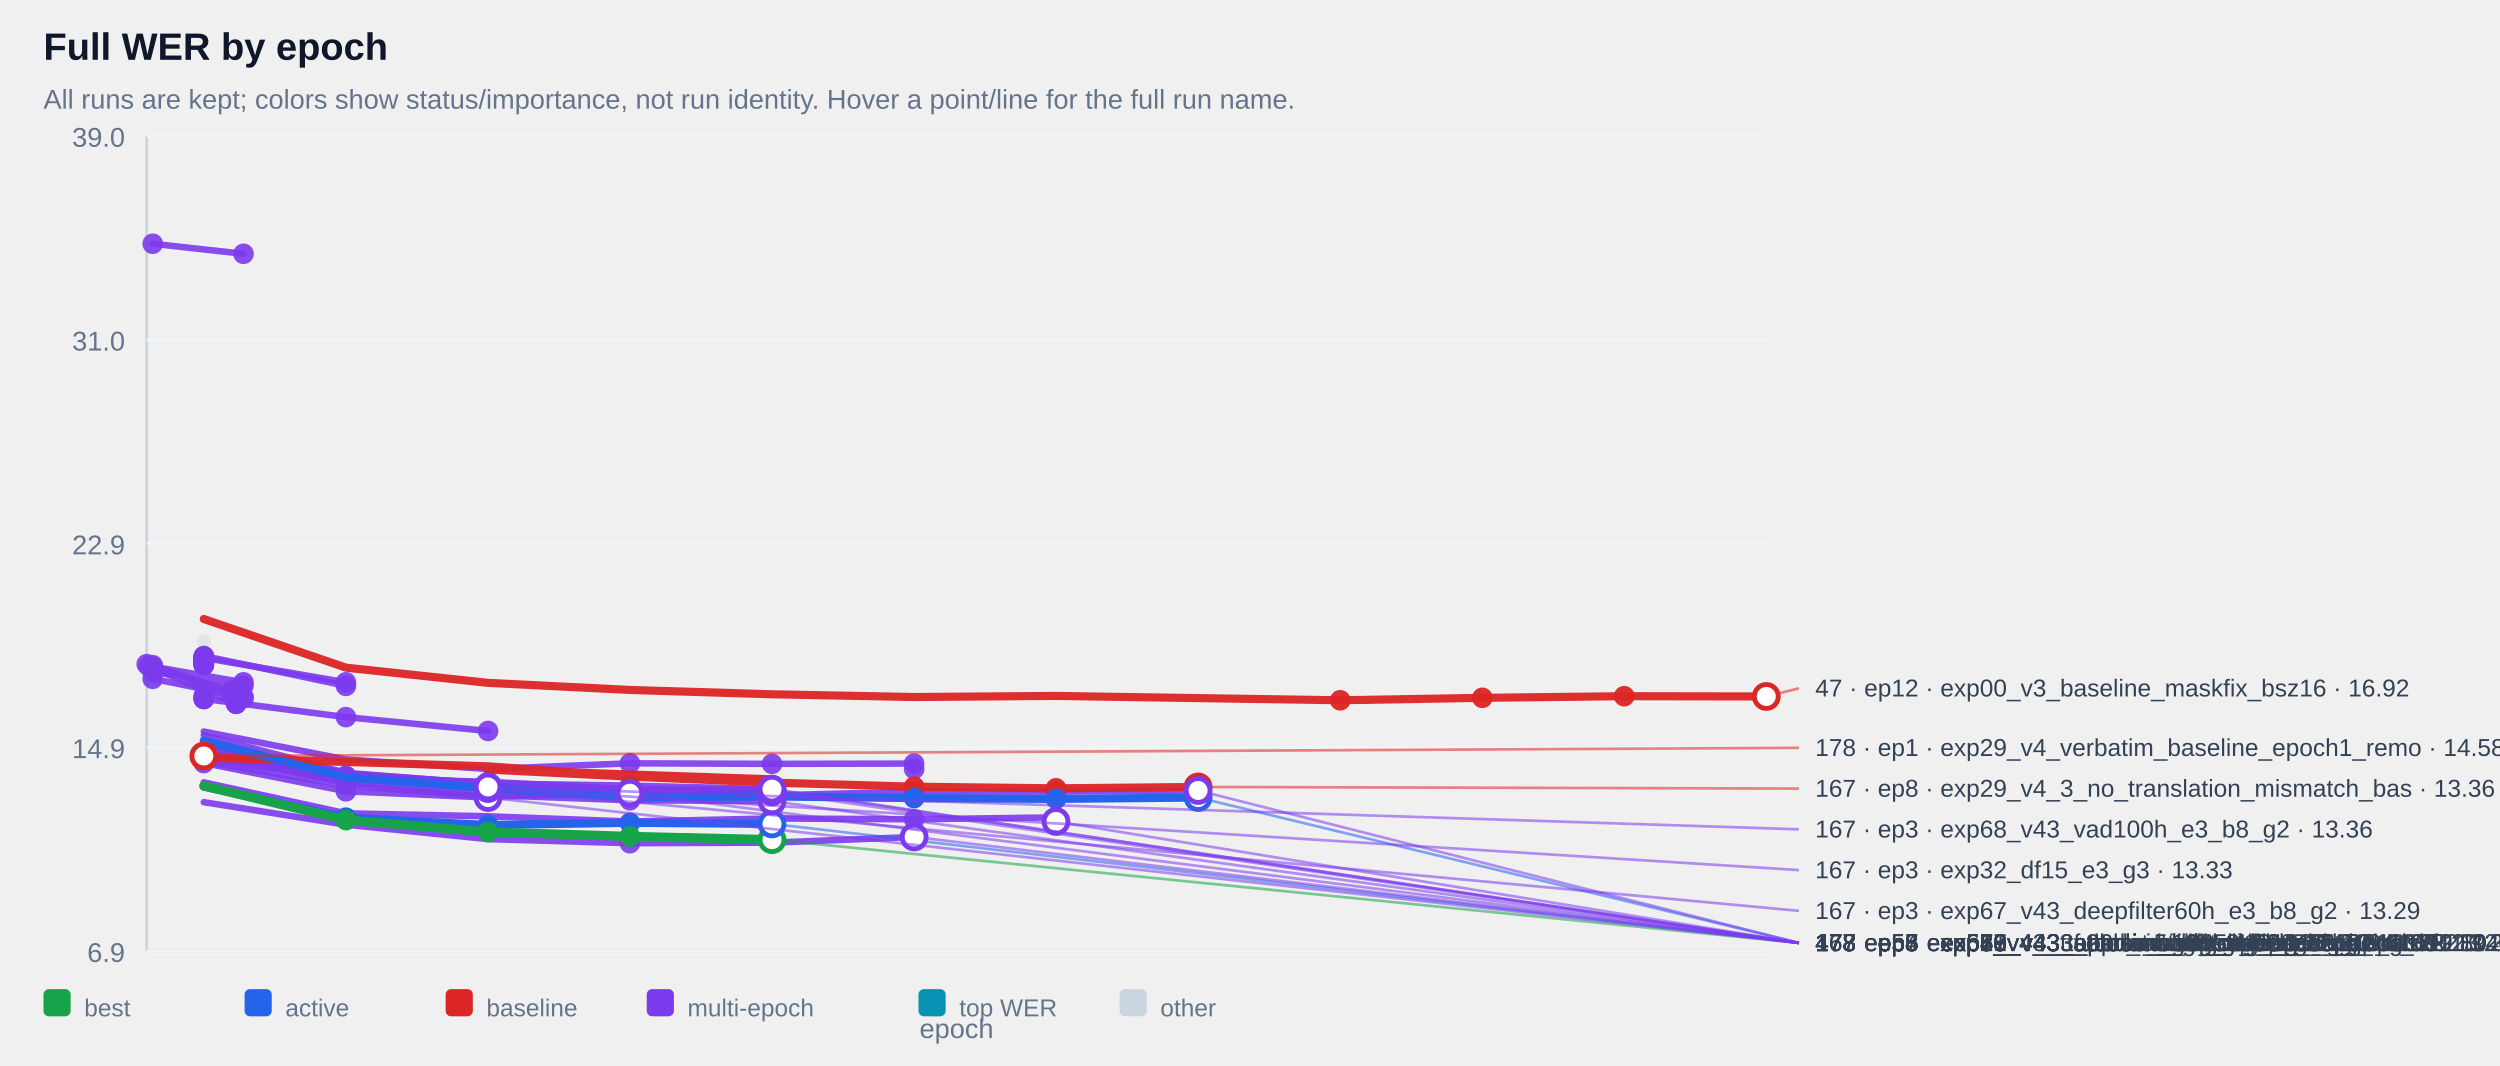
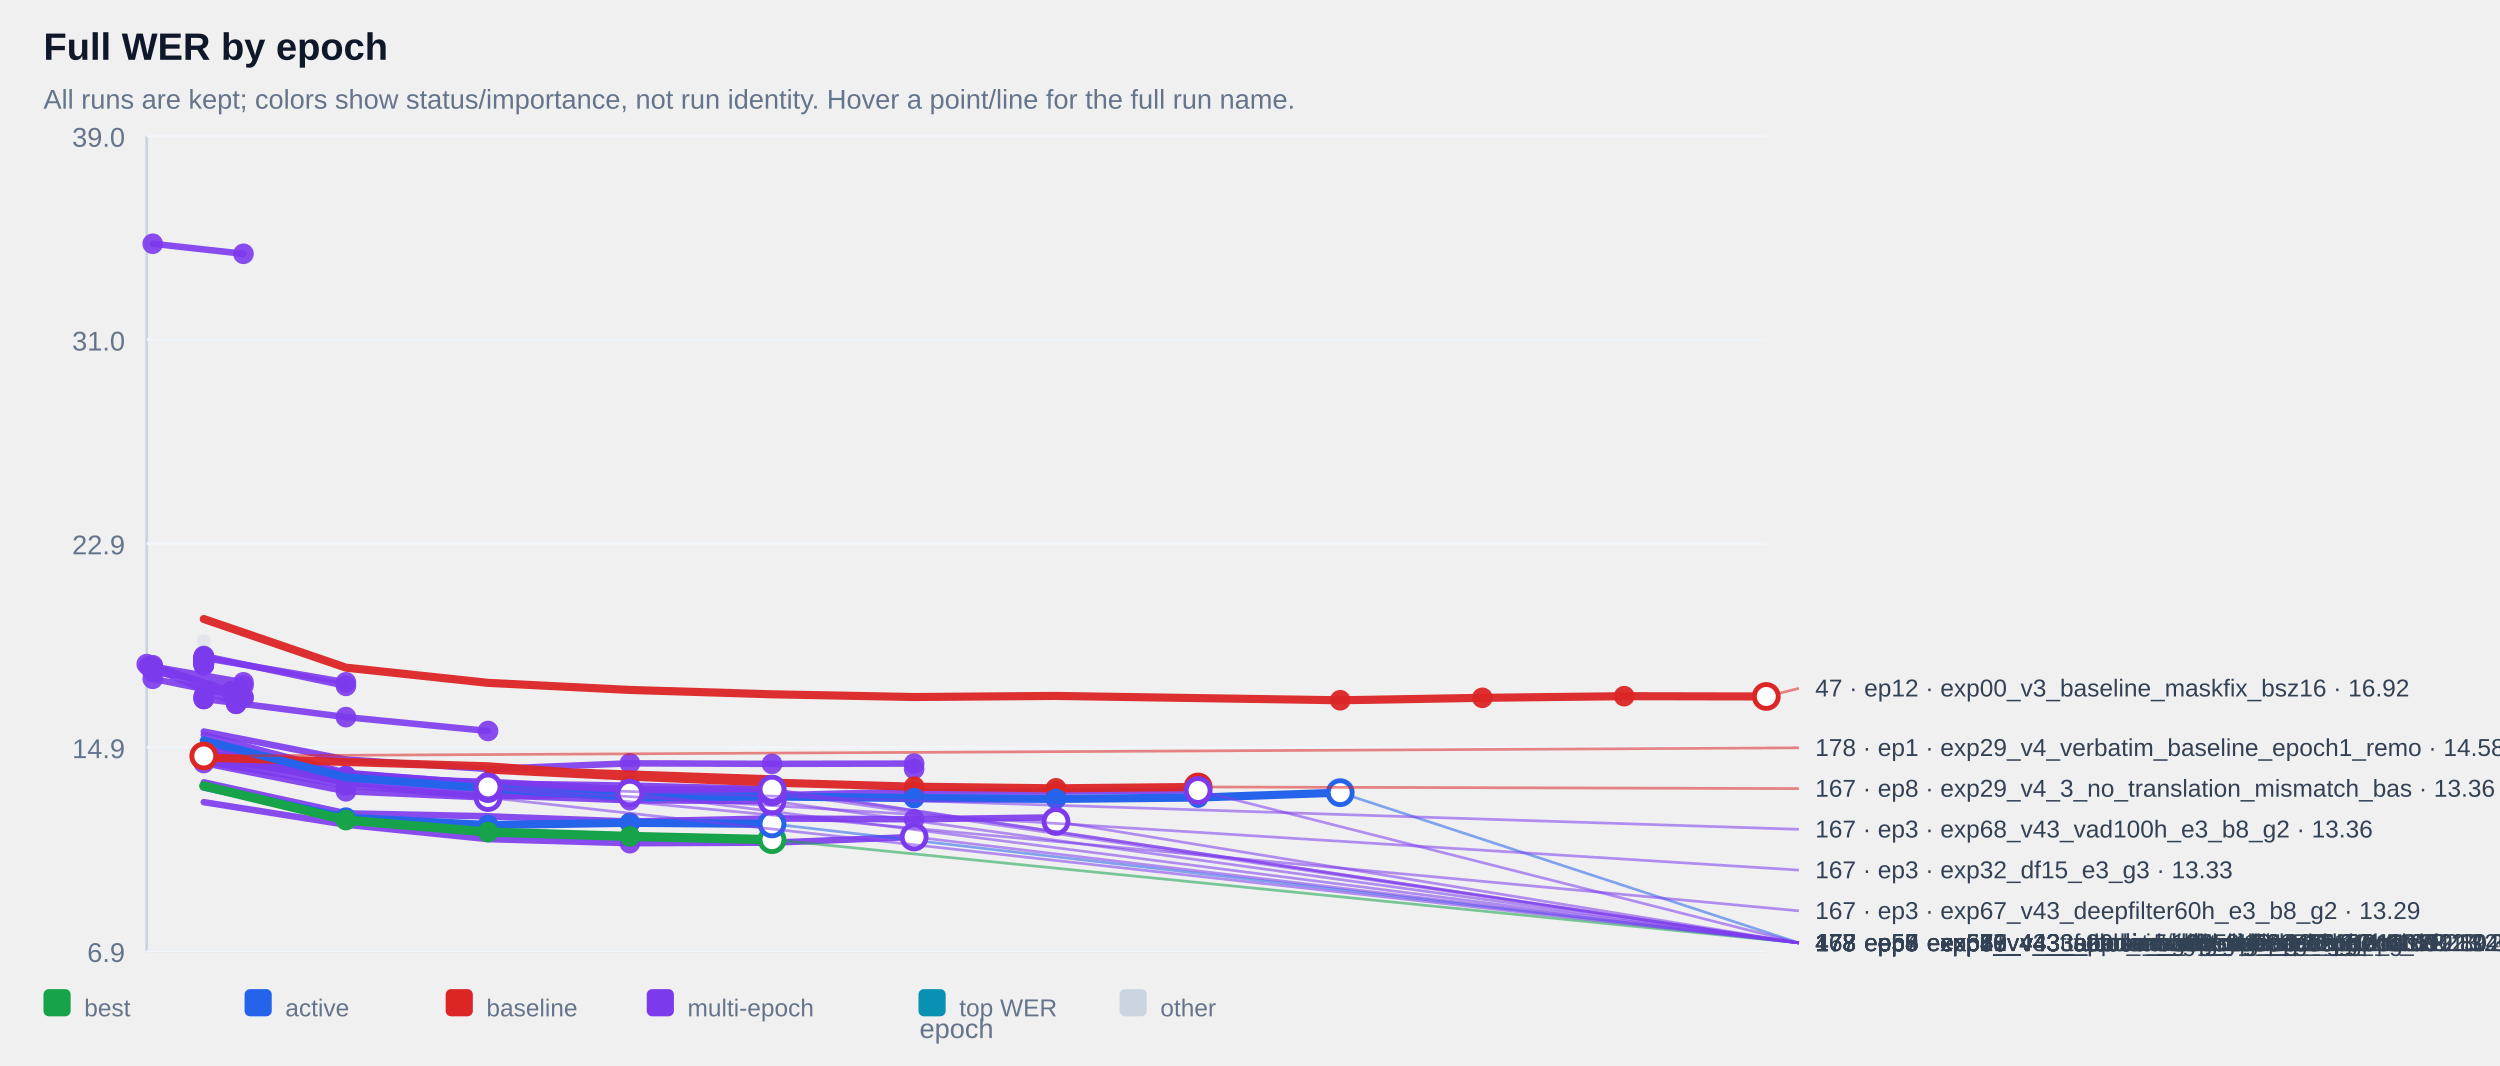
<svg xmlns="http://www.w3.org/2000/svg" width="100%" viewBox="0 0 920 392" style="max-width:920px;background:#ffffff;border:1px solid #e5e7eb;border-radius:10px;">
  <text x="16.0" y="22.0" font-size="14" fill="#0f172a" text-anchor="start" font-family="Arial, sans-serif" font-weight="700">Full WER by epoch</text>
  <text x="16.0" y="40.0" font-size="10" fill="#64748b" text-anchor="start" font-family="Arial, sans-serif" font-weight="400">All runs are kept; colors show status/importance, not run identity. Hover a point/line for the full run name.</text>
  <line x1="54" y1="50" x2="54" y2="350" stroke="#cbd5e1" />
  <line x1="54" y1="350" x2="650" y2="350" stroke="#cbd5e1" />
  <line x1="54" y1="350.0" x2="650" y2="350.0" stroke="#f1f5f9" />
  <text x="46.0" y="354.0" font-size="10" fill="#64748b" text-anchor="end" font-family="Arial, sans-serif" font-weight="400">6.9</text>
  <line x1="54" y1="275.0" x2="650" y2="275.0" stroke="#f1f5f9" />
  <text x="46.0" y="279.0" font-size="10" fill="#64748b" text-anchor="end" font-family="Arial, sans-serif" font-weight="400">14.9</text>
  <line x1="54" y1="200.0" x2="650" y2="200.0" stroke="#f1f5f9" />
  <text x="46.0" y="204.0" font-size="10" fill="#64748b" text-anchor="end" font-family="Arial, sans-serif" font-weight="400">22.9</text>
  <line x1="54" y1="125.0" x2="650" y2="125.0" stroke="#f1f5f9" />
  <text x="46.0" y="129.0" font-size="10" fill="#64748b" text-anchor="end" font-family="Arial, sans-serif" font-weight="400">31.0</text>
  <line x1="54" y1="50.0" x2="650" y2="50.0" stroke="#f1f5f9" />
  <text x="46.0" y="54.0" font-size="10" fill="#64748b" text-anchor="end" font-family="Arial, sans-serif" font-weight="400">39.0</text>
  <g opacity="0.38">
    <circle cx="75.0" cy="236.0" r="2.6" fill="#cbd5e1" />
  </g>
  <g opacity="0.90">
    <polyline points="56.2,89.7 89.6,93.4" fill="none" stroke="#7c3aed" stroke-width="2.4" stroke-linecap="round" stroke-linejoin="round" />
  </g>
  <g opacity="0.90">
    <circle cx="56.2" cy="89.7" r="3.8" fill="#7c3aed" />
  </g>
  <g opacity="0.90">
    <circle cx="89.6" cy="93.4" r="3.8" fill="#7c3aed" />
  </g>
  <g opacity="0.90">
    <polyline points="75.0,241.8 75.0,241.8" fill="none" stroke="#7c3aed" stroke-width="2.4" stroke-linecap="round" stroke-linejoin="round" />
  </g>
  <g opacity="0.90">
    <circle cx="75.0" cy="241.8" r="3.8" fill="#7c3aed" />
  </g>
  <g opacity="0.90">
    <circle cx="75.0" cy="241.8" r="3.8" fill="#7c3aed" />
  </g>
  <g opacity="0.90">
    <polyline points="75.0,241.9 75.0,241.9" fill="none" stroke="#7c3aed" stroke-width="2.4" stroke-linecap="round" stroke-linejoin="round" />
  </g>
  <g opacity="0.90">
    <circle cx="75.0" cy="241.9" r="3.8" fill="#7c3aed" />
  </g>
  <g opacity="0.90">
    <circle cx="75.0" cy="241.9" r="3.8" fill="#7c3aed" />
  </g>
  <g opacity="0.90">
    <polyline points="75.0,242.4 75.0,242.4" fill="none" stroke="#7c3aed" stroke-width="2.4" stroke-linecap="round" stroke-linejoin="round" />
  </g>
  <g opacity="0.90">
    <circle cx="75.0" cy="242.4" r="3.8" fill="#7c3aed" />
  </g>
  <g opacity="0.90">
    <circle cx="75.0" cy="242.4" r="3.8" fill="#7c3aed" />
  </g>
  <g opacity="0.90">
    <polyline points="75.0,242.4 75.0,242.4" fill="none" stroke="#7c3aed" stroke-width="2.4" stroke-linecap="round" stroke-linejoin="round" />
  </g>
  <g opacity="0.90">
    <circle cx="75.0" cy="242.4" r="3.8" fill="#7c3aed" />
  </g>
  <g opacity="0.90">
    <circle cx="75.0" cy="242.4" r="3.8" fill="#7c3aed" />
  </g>
  <g opacity="0.90">
    <polyline points="75.0,242.5 75.0,242.5" fill="none" stroke="#7c3aed" stroke-width="2.4" stroke-linecap="round" stroke-linejoin="round" />
  </g>
  <g opacity="0.90">
    <circle cx="75.0" cy="242.5" r="3.8" fill="#7c3aed" />
  </g>
  <g opacity="0.90">
    <circle cx="75.0" cy="242.5" r="3.8" fill="#7c3aed" />
  </g>
  <g opacity="0.90">
    <polyline points="75.0,242.5 75.0,242.5" fill="none" stroke="#7c3aed" stroke-width="2.4" stroke-linecap="round" stroke-linejoin="round" />
  </g>
  <g opacity="0.90">
    <circle cx="75.0" cy="242.5" r="3.8" fill="#7c3aed" />
  </g>
  <g opacity="0.90">
    <circle cx="75.0" cy="242.5" r="3.8" fill="#7c3aed" />
  </g>
  <g opacity="0.90">
    <polyline points="75.0,242.6 75.0,242.6" fill="none" stroke="#7c3aed" stroke-width="2.4" stroke-linecap="round" stroke-linejoin="round" />
  </g>
  <g opacity="0.90">
    <circle cx="75.0" cy="242.6" r="3.8" fill="#7c3aed" />
  </g>
  <g opacity="0.90">
    <circle cx="75.0" cy="242.6" r="3.8" fill="#7c3aed" />
  </g>
  <g opacity="0.90">
    <polyline points="75.0,242.7 75.0,242.7" fill="none" stroke="#7c3aed" stroke-width="2.4" stroke-linecap="round" stroke-linejoin="round" />
  </g>
  <g opacity="0.90">
    <circle cx="75.0" cy="242.7" r="3.8" fill="#7c3aed" />
  </g>
  <g opacity="0.90">
    <circle cx="75.0" cy="242.7" r="3.8" fill="#7c3aed" />
  </g>
  <g opacity="0.90">
    <polyline points="75.0,242.9 75.0,242.9" fill="none" stroke="#7c3aed" stroke-width="2.4" stroke-linecap="round" stroke-linejoin="round" />
  </g>
  <g opacity="0.90">
    <circle cx="75.0" cy="242.9" r="3.8" fill="#7c3aed" />
  </g>
  <g opacity="0.90">
    <circle cx="75.0" cy="242.9" r="3.8" fill="#7c3aed" />
  </g>
  <g opacity="0.90">
    <polyline points="75.0,243.1 75.0,243.1" fill="none" stroke="#7c3aed" stroke-width="2.4" stroke-linecap="round" stroke-linejoin="round" />
  </g>
  <g opacity="0.90">
    <circle cx="75.0" cy="243.1" r="3.8" fill="#7c3aed" />
  </g>
  <g opacity="0.90">
    <circle cx="75.0" cy="243.1" r="3.8" fill="#7c3aed" />
  </g>
  <g opacity="0.90">
    <polyline points="75.0,243.1 75.0,243.1" fill="none" stroke="#7c3aed" stroke-width="2.4" stroke-linecap="round" stroke-linejoin="round" />
  </g>
  <g opacity="0.90">
    <circle cx="75.0" cy="243.1" r="3.8" fill="#7c3aed" />
  </g>
  <g opacity="0.90">
    <circle cx="75.0" cy="243.1" r="3.8" fill="#7c3aed" />
  </g>
  <g opacity="0.90">
    <polyline points="75.0,243.2 75.0,243.2" fill="none" stroke="#7c3aed" stroke-width="2.4" stroke-linecap="round" stroke-linejoin="round" />
  </g>
  <g opacity="0.90">
    <circle cx="75.0" cy="243.2" r="3.8" fill="#7c3aed" />
  </g>
  <g opacity="0.90">
    <circle cx="75.0" cy="243.2" r="3.8" fill="#7c3aed" />
  </g>
  <g opacity="0.90">
    <polyline points="75.0,243.4 75.0,243.4" fill="none" stroke="#7c3aed" stroke-width="2.4" stroke-linecap="round" stroke-linejoin="round" />
  </g>
  <g opacity="0.90">
    <circle cx="75.0" cy="243.4" r="3.8" fill="#7c3aed" />
  </g>
  <g opacity="0.90">
    <circle cx="75.0" cy="243.4" r="3.8" fill="#7c3aed" />
  </g>
  <g opacity="0.90">
    <polyline points="75.0,243.5 75.0,243.5" fill="none" stroke="#7c3aed" stroke-width="2.4" stroke-linecap="round" stroke-linejoin="round" />
  </g>
  <g opacity="0.90">
    <circle cx="75.0" cy="243.5" r="3.8" fill="#7c3aed" />
  </g>
  <g opacity="0.90">
    <circle cx="75.0" cy="243.5" r="3.8" fill="#7c3aed" />
  </g>
  <g opacity="0.90">
    <polyline points="75.0,243.6 75.0,243.6" fill="none" stroke="#7c3aed" stroke-width="2.4" stroke-linecap="round" stroke-linejoin="round" />
  </g>
  <g opacity="0.90">
    <circle cx="75.0" cy="243.6" r="3.8" fill="#7c3aed" />
  </g>
  <g opacity="0.90">
    <circle cx="75.0" cy="243.6" r="3.8" fill="#7c3aed" />
  </g>
  <g opacity="0.90">
    <polyline points="75.0,243.8 75.0,243.8" fill="none" stroke="#7c3aed" stroke-width="2.4" stroke-linecap="round" stroke-linejoin="round" />
  </g>
  <g opacity="0.90">
    <circle cx="75.0" cy="243.8" r="3.8" fill="#7c3aed" />
  </g>
  <g opacity="0.90">
    <circle cx="75.0" cy="243.8" r="3.8" fill="#7c3aed" />
  </g>
  <g opacity="0.90">
    <polyline points="75.0,243.8 75.0,243.8" fill="none" stroke="#7c3aed" stroke-width="2.4" stroke-linecap="round" stroke-linejoin="round" />
  </g>
  <g opacity="0.90">
    <circle cx="75.0" cy="243.8" r="3.8" fill="#7c3aed" />
  </g>
  <g opacity="0.90">
    <circle cx="75.0" cy="243.8" r="3.8" fill="#7c3aed" />
  </g>
  <g opacity="0.90">
    <polyline points="75.0,244.3 75.0,244.3" fill="none" stroke="#7c3aed" stroke-width="2.4" stroke-linecap="round" stroke-linejoin="round" />
  </g>
  <g opacity="0.90">
    <circle cx="75.0" cy="244.3" r="3.8" fill="#7c3aed" />
  </g>
  <g opacity="0.90">
    <circle cx="75.0" cy="244.3" r="3.8" fill="#7c3aed" />
  </g>
  <g opacity="0.90">
    <polyline points="75.0,244.3 75.0,244.3" fill="none" stroke="#7c3aed" stroke-width="2.4" stroke-linecap="round" stroke-linejoin="round" />
  </g>
  <g opacity="0.90">
    <circle cx="75.0" cy="244.3" r="3.8" fill="#7c3aed" />
  </g>
  <g opacity="0.90">
    <circle cx="75.0" cy="244.3" r="3.8" fill="#7c3aed" />
  </g>
  <g opacity="0.90">
    <polyline points="75.0,244.8 75.0,244.8" fill="none" stroke="#7c3aed" stroke-width="2.4" stroke-linecap="round" stroke-linejoin="round" />
  </g>
  <g opacity="0.90">
    <circle cx="75.0" cy="244.8" r="3.8" fill="#7c3aed" />
  </g>
  <g opacity="0.90">
    <circle cx="75.0" cy="244.8" r="3.8" fill="#7c3aed" />
  </g>
  <g opacity="0.90">
    <polyline points="75.0,242.1 127.3,251.1" fill="none" stroke="#7c3aed" stroke-width="2.4" stroke-linecap="round" stroke-linejoin="round" />
  </g>
  <g opacity="0.90">
    <circle cx="75.0" cy="242.1" r="3.8" fill="#7c3aed" />
  </g>
  <g opacity="0.90">
    <circle cx="127.3" cy="251.1" r="3.8" fill="#7c3aed" />
  </g>
  <g opacity="0.90">
    <polyline points="56.2,245.3 89.6,251.1 56.2,247.3 89.6,252.3" fill="none" stroke="#7c3aed" stroke-width="2.4" stroke-linecap="round" stroke-linejoin="round" />
  </g>
  <g opacity="0.90">
    <circle cx="56.2" cy="245.3" r="3.8" fill="#7c3aed" />
  </g>
  <g opacity="0.90">
    <circle cx="89.6" cy="251.1" r="3.8" fill="#7c3aed" />
  </g>
  <g opacity="0.90">
    <circle cx="56.2" cy="247.3" r="3.8" fill="#7c3aed" />
  </g>
  <g opacity="0.90">
    <circle cx="89.6" cy="252.3" r="3.8" fill="#7c3aed" />
  </g>
  <g opacity="0.90">
    <polyline points="75.0,241.4 127.3,252.4" fill="none" stroke="#7c3aed" stroke-width="2.4" stroke-linecap="round" stroke-linejoin="round" />
  </g>
  <g opacity="0.90">
    <circle cx="75.0" cy="241.4" r="3.8" fill="#7c3aed" />
  </g>
  <g opacity="0.90">
    <circle cx="127.3" cy="252.4" r="3.8" fill="#7c3aed" />
  </g>
  <g opacity="0.90">
    <polyline points="54.0,244.4 85.2,254.4 85.2,254.4" fill="none" stroke="#7c3aed" stroke-width="2.4" stroke-linecap="round" stroke-linejoin="round" />
  </g>
  <g opacity="0.90">
    <circle cx="54.0" cy="244.4" r="3.8" fill="#7c3aed" />
  </g>
  <g opacity="0.90">
    <circle cx="85.2" cy="254.4" r="3.8" fill="#7c3aed" />
  </g>
  <g opacity="0.90">
    <circle cx="85.2" cy="254.4" r="3.8" fill="#7c3aed" />
  </g>
  <g opacity="0.90">
    <polyline points="75.0,256.2 75.0,256.2" fill="none" stroke="#7c3aed" stroke-width="2.4" stroke-linecap="round" stroke-linejoin="round" />
  </g>
  <g opacity="0.90">
    <circle cx="75.0" cy="256.2" r="3.8" fill="#7c3aed" />
  </g>
  <g opacity="0.90">
    <circle cx="75.0" cy="256.2" r="3.8" fill="#7c3aed" />
  </g>
  <g opacity="0.90">
    <polyline points="56.2,249.8 89.6,256.5" fill="none" stroke="#7c3aed" stroke-width="2.4" stroke-linecap="round" stroke-linejoin="round" />
  </g>
  <g opacity="0.90">
    <circle cx="56.2" cy="249.8" r="3.8" fill="#7c3aed" />
  </g>
  <g opacity="0.90">
    <circle cx="89.6" cy="256.5" r="3.8" fill="#7c3aed" />
  </g>
  <g opacity="0.90">
    <polyline points="56.2,244.8 89.6,256.9" fill="none" stroke="#7c3aed" stroke-width="2.4" stroke-linecap="round" stroke-linejoin="round" />
  </g>
  <g opacity="0.90">
    <circle cx="56.2" cy="244.8" r="3.8" fill="#7c3aed" />
  </g>
  <g opacity="0.90">
    <circle cx="89.6" cy="256.9" r="3.8" fill="#7c3aed" />
  </g>
  <g opacity="0.90">
    <polyline points="75.0,257.2 75.0,257.2" fill="none" stroke="#7c3aed" stroke-width="2.4" stroke-linecap="round" stroke-linejoin="round" />
  </g>
  <g opacity="0.90">
    <circle cx="75.0" cy="257.2" r="3.8" fill="#7c3aed" />
  </g>
  <g opacity="0.90">
    <circle cx="75.0" cy="257.2" r="3.8" fill="#7c3aed" />
  </g>
  <g opacity="0.90">
    <polyline points="54.8,245.2 86.9,259.0 86.9,259.0" fill="none" stroke="#7c3aed" stroke-width="2.4" stroke-linecap="round" stroke-linejoin="round" />
  </g>
  <g opacity="0.90">
    <circle cx="54.8" cy="245.2" r="3.8" fill="#7c3aed" />
  </g>
  <g opacity="0.90">
    <circle cx="86.9" cy="259.0" r="3.8" fill="#7c3aed" />
  </g>
  <g opacity="0.90">
    <circle cx="86.9" cy="259.0" r="3.8" fill="#7c3aed" />
  </g>
  <g opacity="0.90">
    <polyline points="75.0,257.2 127.3,263.9 179.6,269.0" fill="none" stroke="#7c3aed" stroke-width="2.4" stroke-linecap="round" stroke-linejoin="round" />
  </g>
  <g opacity="0.90">
    <circle cx="75.0" cy="257.2" r="3.8" fill="#7c3aed" />
  </g>
  <g opacity="0.90">
    <circle cx="127.3" cy="263.9" r="3.8" fill="#7c3aed" />
  </g>
  <g opacity="0.90">
    <circle cx="179.6" cy="269.0" r="3.8" fill="#7c3aed" />
  </g>
  <g opacity="0.90">
    <polyline points="75.0,269.2 127.3,279.5 179.6,283.0 231.8,280.9 284.1,281.1 336.4,281.0 336.4,283.0" fill="none" stroke="#7c3aed" stroke-width="2.4" stroke-linecap="round" stroke-linejoin="round" />
  </g>
  <g opacity="0.90">
    <circle cx="231.8" cy="280.9" r="3.8" fill="#7c3aed" />
  </g>
  <g opacity="0.90">
    <circle cx="284.1" cy="281.1" r="3.8" fill="#7c3aed" />
  </g>
  <g opacity="0.90">
    <circle cx="336.4" cy="281.0" r="3.8" fill="#7c3aed" />
  </g>
  <g opacity="0.90">
    <circle cx="336.4" cy="283.0" r="3.8" fill="#7c3aed" />
  </g>
  <g opacity="0.90">
    <polyline points="75.0,277.1 127.3,285.5 179.6,288.5 179.6,288.5" fill="none" stroke="#7c3aed" stroke-width="2.4" stroke-linecap="round" stroke-linejoin="round" />
  </g>
  <g opacity="0.90">
    <circle cx="75.0" cy="277.1" r="3.8" fill="#7c3aed" />
  </g>
  <g opacity="0.90">
    <circle cx="127.3" cy="285.5" r="3.8" fill="#7c3aed" />
  </g>
  <g opacity="0.90">
    <circle cx="179.6" cy="288.5" r="3.8" fill="#7c3aed" />
  </g>
  <g opacity="0.90">
    <circle cx="179.6" cy="288.5" r="3.8" fill="#7c3aed" />
  </g>
  <g opacity="0.90">
    <polyline points="75.0,277.8 127.3,285.7 179.6,289.3 179.6,289.3" fill="none" stroke="#7c3aed" stroke-width="2.4" stroke-linecap="round" stroke-linejoin="round" />
  </g>
  <g opacity="0.90">
    <circle cx="75.0" cy="277.8" r="3.8" fill="#7c3aed" />
  </g>
  <g opacity="0.90">
    <circle cx="127.3" cy="285.7" r="3.8" fill="#7c3aed" />
  </g>
  <g opacity="0.90">
    <circle cx="179.6" cy="289.3" r="3.8" fill="#7c3aed" />
  </g>
  <g opacity="0.90">
    <circle cx="179.6" cy="289.3" r="3.8" fill="#7c3aed" />
  </g>
  <g opacity="0.90">
    <polyline points="75.0,279.2 127.3,286.5 179.6,289.4 179.6,289.4" fill="none" stroke="#7c3aed" stroke-width="2.4" stroke-linecap="round" stroke-linejoin="round" />
  </g>
  <g opacity="0.90">
    <circle cx="75.0" cy="279.2" r="3.8" fill="#7c3aed" />
  </g>
  <g opacity="0.90">
    <circle cx="127.3" cy="286.5" r="3.8" fill="#7c3aed" />
  </g>
  <g opacity="0.90">
    <circle cx="179.6" cy="289.4" r="3.8" fill="#7c3aed" />
  </g>
  <g opacity="0.90">
    <circle cx="179.6" cy="289.4" r="3.8" fill="#7c3aed" />
  </g>
  <g opacity="0.90">
    <polyline points="75.0,276.8 127.3,285.9 179.6,289.6 179.6,289.6" fill="none" stroke="#7c3aed" stroke-width="2.4" stroke-linecap="round" stroke-linejoin="round" />
  </g>
  <g opacity="0.90">
    <circle cx="75.0" cy="276.8" r="3.8" fill="#7c3aed" />
  </g>
  <g opacity="0.90">
    <circle cx="127.3" cy="285.9" r="3.8" fill="#7c3aed" />
  </g>
  <g opacity="0.90">
    <circle cx="179.6" cy="289.6" r="3.8" fill="#7c3aed" />
  </g>
  <g opacity="0.90">
    <circle cx="179.6" cy="289.6" r="3.8" fill="#7c3aed" />
  </g>
  <g opacity="0.90">
    <polyline points="75.0,277.6 127.3,286.0 179.6,289.9 179.6,289.9" fill="none" stroke="#7c3aed" stroke-width="2.4" stroke-linecap="round" stroke-linejoin="round" />
  </g>
  <g opacity="0.90">
    <circle cx="75.0" cy="277.6" r="3.8" fill="#7c3aed" />
  </g>
  <g opacity="0.90">
    <circle cx="127.3" cy="286.0" r="3.8" fill="#7c3aed" />
  </g>
  <g opacity="0.90">
    <circle cx="179.6" cy="289.9" r="3.8" fill="#7c3aed" />
  </g>
  <g opacity="0.90">
    <circle cx="179.6" cy="289.9" r="3.8" fill="#7c3aed" />
  </g>
  <g opacity="0.90">
    <polyline points="75.0,278.3 127.3,286.2 179.6,290.2 179.6,290.2" fill="none" stroke="#7c3aed" stroke-width="2.4" stroke-linecap="round" stroke-linejoin="round" />
  </g>
  <g opacity="0.90">
    <circle cx="75.0" cy="278.3" r="3.8" fill="#7c3aed" />
  </g>
  <g opacity="0.90">
    <circle cx="127.3" cy="286.2" r="3.8" fill="#7c3aed" />
  </g>
  <g opacity="0.90">
    <circle cx="179.6" cy="290.2" r="3.8" fill="#7c3aed" />
  </g>
  <g opacity="0.90">
    <circle cx="179.6" cy="290.2" r="3.8" fill="#7c3aed" />
  </g>
  <g opacity="0.90">
    <polyline points="75.0,273.9 127.3,284.7 179.6,288.3 231.8,289.1 284.1,290.4 284.1,290.4" fill="none" stroke="#7c3aed" stroke-width="2.4" stroke-linecap="round" stroke-linejoin="round" />
  </g>
  <g opacity="0.90">
    <circle cx="179.6" cy="288.3" r="3.8" fill="#7c3aed" />
  </g>
  <g opacity="0.90">
    <circle cx="231.8" cy="289.1" r="3.8" fill="#7c3aed" />
  </g>
  <g opacity="0.90">
    <circle cx="284.1" cy="290.4" r="3.8" fill="#7c3aed" />
  </g>
  <g opacity="0.90">
    <circle cx="284.1" cy="290.4" r="3.8" fill="#7c3aed" />
  </g>
  <g opacity="0.90">
    <polyline points="75.0,277.4 127.3,286.3 179.6,287.7 231.8,290.5 284.1,290.5 284.1,290.5" fill="none" stroke="#7c3aed" stroke-width="2.4" stroke-linecap="round" stroke-linejoin="round" />
  </g>
  <g opacity="0.90">
    <circle cx="179.6" cy="287.7" r="3.8" fill="#7c3aed" />
  </g>
  <g opacity="0.90">
    <circle cx="231.8" cy="290.5" r="3.8" fill="#7c3aed" />
  </g>
  <g opacity="0.90">
    <circle cx="284.1" cy="290.5" r="3.8" fill="#7c3aed" />
  </g>
  <g opacity="0.90">
    <circle cx="284.1" cy="290.5" r="3.8" fill="#7c3aed" />
  </g>
  <g opacity="0.90">
    <polyline points="75.0,270.5 127.3,284.4 179.6,288.5 231.8,292.0 284.1,292.7 336.4,291.3 388.6,291.3 440.9,290.9" fill="none" stroke="#7c3aed" stroke-width="2.4" stroke-linecap="round" stroke-linejoin="round" />
  </g>
  <g opacity="0.90">
    <circle cx="284.1" cy="292.7" r="3.8" fill="#7c3aed" />
  </g>
  <g opacity="0.90">
    <circle cx="336.4" cy="291.3" r="3.8" fill="#7c3aed" />
  </g>
  <g opacity="0.90">
    <circle cx="388.6" cy="291.3" r="3.8" fill="#7c3aed" />
  </g>
  <g opacity="0.90">
    <circle cx="440.9" cy="290.9" r="3.8" fill="#7c3aed" />
  </g>
  <g opacity="0.90">
    <polyline points="75.0,275.0 127.3,284.8 179.6,289.5 231.8,291.4 284.1,291.4 284.1,291.4" fill="none" stroke="#7c3aed" stroke-width="2.4" stroke-linecap="round" stroke-linejoin="round" />
  </g>
  <g opacity="0.90">
    <circle cx="179.6" cy="289.5" r="3.8" fill="#7c3aed" />
  </g>
  <g opacity="0.90">
    <circle cx="231.8" cy="291.4" r="3.8" fill="#7c3aed" />
  </g>
  <g opacity="0.90">
    <circle cx="284.1" cy="291.4" r="3.8" fill="#7c3aed" />
  </g>
  <g opacity="0.90">
    <circle cx="284.1" cy="291.4" r="3.8" fill="#7c3aed" />
  </g>
  <g opacity="0.90">
    <polyline points="75.0,280.2 127.3,289.0 179.6,293.2 179.6,293.2 231.8,291.9" fill="none" stroke="#7c3aed" stroke-width="2.4" stroke-linecap="round" stroke-linejoin="round" />
  </g>
  <g opacity="0.90">
    <circle cx="127.3" cy="289.0" r="3.8" fill="#7c3aed" />
  </g>
  <g opacity="0.90">
    <circle cx="179.6" cy="293.2" r="3.8" fill="#7c3aed" />
  </g>
  <g opacity="0.90">
    <circle cx="179.6" cy="293.2" r="3.8" fill="#7c3aed" />
  </g>
  <g opacity="0.90">
    <circle cx="231.8" cy="291.9" r="3.8" fill="#7c3aed" />
  </g>
  <g opacity="0.90">
    <polyline points="75.0,280.8 127.3,291.2 179.6,293.5 179.6,293.5" fill="none" stroke="#7c3aed" stroke-width="2.4" stroke-linecap="round" stroke-linejoin="round" />
  </g>
  <g opacity="0.90">
    <circle cx="75.0" cy="280.8" r="3.8" fill="#7c3aed" />
  </g>
  <g opacity="0.90">
    <circle cx="127.3" cy="291.2" r="3.8" fill="#7c3aed" />
  </g>
  <g opacity="0.90">
    <circle cx="179.6" cy="293.5" r="3.8" fill="#7c3aed" />
  </g>
  <g opacity="0.90">
    <circle cx="179.6" cy="293.5" r="3.8" fill="#7c3aed" />
  </g>
  <g opacity="0.90">
    <polyline points="75.0,277.2 127.3,288.1 179.6,292.6 231.8,294.5 284.1,294.8 284.1,294.8" fill="none" stroke="#7c3aed" stroke-width="2.4" stroke-linecap="round" stroke-linejoin="round" />
  </g>
  <g opacity="0.90">
    <circle cx="179.6" cy="292.6" r="3.8" fill="#7c3aed" />
  </g>
  <g opacity="0.90">
    <circle cx="231.8" cy="294.5" r="3.8" fill="#7c3aed" />
  </g>
  <g opacity="0.90">
    <circle cx="284.1" cy="294.8" r="3.8" fill="#7c3aed" />
  </g>
  <g opacity="0.90">
    <circle cx="284.1" cy="294.8" r="3.8" fill="#7c3aed" />
  </g>
  <g opacity="0.90">
    <polyline points="75.0,287.9 127.3,299.3 179.6,300.4 231.8,302.3 284.1,301.2 336.4,301.5 388.6,300.8 388.6,302.3" fill="none" stroke="#7c3aed" stroke-width="2.4" stroke-linecap="round" stroke-linejoin="round" />
  </g>
  <g opacity="0.90">
    <circle cx="284.1" cy="301.2" r="3.8" fill="#7c3aed" />
  </g>
  <g opacity="0.90">
    <circle cx="336.4" cy="301.5" r="3.8" fill="#7c3aed" />
  </g>
  <g opacity="0.90">
    <circle cx="388.6" cy="300.8" r="3.8" fill="#7c3aed" />
  </g>
  <g opacity="0.90">
    <circle cx="388.6" cy="302.3" r="3.8" fill="#7c3aed" />
  </g>
  <g opacity="0.90">
    <polyline points="75.0,295.2 127.3,303.5 179.6,308.8 231.8,310.3 284.1,310.1 284.1,310.1 336.4,308.0" fill="none" stroke="#7c3aed" stroke-width="2.4" stroke-linecap="round" stroke-linejoin="round" />
  </g>
  <g opacity="0.90">
    <circle cx="231.8" cy="310.3" r="3.8" fill="#7c3aed" />
  </g>
  <g opacity="0.90">
    <circle cx="284.1" cy="310.1" r="3.8" fill="#7c3aed" />
  </g>
  <g opacity="0.90">
    <circle cx="284.1" cy="310.1" r="3.8" fill="#7c3aed" />
  </g>
  <g opacity="0.90">
    <circle cx="336.4" cy="308.0" r="3.8" fill="#7c3aed" />
  </g>
  <g opacity="0.95">
    <polyline points="75.0,227.8 127.3,245.7 179.6,251.3 231.8,253.9 284.1,255.5 336.4,256.5 388.6,256.1 440.9,256.9 493.2,257.7 545.5,256.8 597.7,256.2 650.0,256.3" fill="none" stroke="#dc2626" stroke-width="3.0" stroke-linecap="round" stroke-linejoin="round" />
  </g>
  <g opacity="0.95">
    <circle cx="493.2" cy="257.7" r="3.8" fill="#dc2626" />
  </g>
  <g opacity="0.95">
    <circle cx="545.5" cy="256.8" r="3.8" fill="#dc2626" />
  </g>
  <g opacity="0.95">
    <circle cx="597.7" cy="256.2" r="3.8" fill="#dc2626" />
  </g>
  <g opacity="0.95">
    <circle cx="650.0" cy="256.3" r="3.8" fill="#dc2626" />
  </g>
  <g opacity="0.95">
    <polyline points="75.0,278.2 75.0,278.2" fill="none" stroke="#dc2626" stroke-width="3.0" stroke-linecap="round" stroke-linejoin="round" />
  </g>
  <g opacity="0.95">
    <circle cx="75.0" cy="278.2" r="3.8" fill="#dc2626" />
  </g>
  <g opacity="0.95">
    <circle cx="75.0" cy="278.2" r="3.8" fill="#dc2626" />
  </g>
  <g opacity="0.95">
    <polyline points="75.0,278.8 75.0,278.8 179.6,282.0 231.8,285.8 284.1,286.8 284.1,286.8 179.6,283.2 231.8,285.8 284.1,288.0 336.4,289.5 388.6,290.1 440.9,289.6 440.9,289.6" fill="none" stroke="#dc2626" stroke-width="3.0" stroke-linecap="round" stroke-linejoin="round" />
  </g>
  <g opacity="0.95">
    <circle cx="336.4" cy="289.5" r="3.8" fill="#dc2626" />
  </g>
  <g opacity="0.95">
    <circle cx="388.6" cy="290.1" r="3.8" fill="#dc2626" />
  </g>
  <g opacity="0.95">
    <circle cx="440.9" cy="289.6" r="3.8" fill="#dc2626" />
  </g>
  <g opacity="0.95">
    <circle cx="440.9" cy="289.6" r="3.8" fill="#dc2626" />
  </g>
  <g opacity="1.00">
-     <polyline points="75.0,272.5 127.3,286.1 179.6,290.1 231.8,293.4 284.1,293.1 336.4,293.7 388.6,294.0 440.9,293.5" fill="none" stroke="#2563eb" stroke-width="3.0" stroke-linecap="round" stroke-linejoin="round" />
-   </g>
-   <g opacity="1.00">
-     <circle cx="284.1" cy="293.1" r="3.8" fill="#2563eb" />
+     <polyline points="75.0,272.5 127.3,286.1 179.6,290.1 231.8,293.4 284.1,293.1 336.4,293.7 388.6,294.0 440.9,293.5 493.2,291.7" fill="none" stroke="#2563eb" stroke-width="3.0" stroke-linecap="round" stroke-linejoin="round" />
  </g>
  <g opacity="1.00">
    <circle cx="336.4" cy="293.7" r="3.8" fill="#2563eb" />
  </g>
  <g opacity="1.00">
    <circle cx="388.6" cy="294.0" r="3.8" fill="#2563eb" />
  </g>
  <g opacity="1.00">
    <circle cx="440.9" cy="293.5" r="3.8" fill="#2563eb" />
+   </g>
+   <g opacity="1.00">
+     <circle cx="493.2" cy="291.7" r="3.8" fill="#2563eb" />
  </g>
  <g opacity="1.00">
    <polyline points="75.0,289.5 127.3,300.9 179.6,303.6 231.8,302.8 284.1,303.2" fill="none" stroke="#2563eb" stroke-width="3.0" stroke-linecap="round" stroke-linejoin="round" />
  </g>
  <g opacity="1.00">
    <circle cx="127.3" cy="300.9" r="3.8" fill="#2563eb" />
  </g>
  <g opacity="1.00">
    <circle cx="179.6" cy="303.6" r="3.8" fill="#2563eb" />
  </g>
  <g opacity="1.00">
    <circle cx="231.8" cy="302.8" r="3.8" fill="#2563eb" />
  </g>
  <g opacity="1.00">
    <circle cx="284.1" cy="303.2" r="3.8" fill="#2563eb" />
  </g>
  <g opacity="1.00">
    <polyline points="75.0,289.2 127.3,301.8 179.6,306.2 231.8,307.8 284.1,309.0" fill="none" stroke="#16a34a" stroke-width="3.4" stroke-linecap="round" stroke-linejoin="round" />
  </g>
  <g opacity="1.00">
    <circle cx="127.3" cy="301.8" r="3.8" fill="#16a34a" />
  </g>
  <g opacity="1.00">
    <circle cx="179.6" cy="306.2" r="3.8" fill="#16a34a" />
  </g>
  <g opacity="1.00">
    <circle cx="231.8" cy="307.8" r="3.8" fill="#16a34a" />
  </g>
  <g opacity="1.00">
    <circle cx="284.1" cy="309.0" r="3.8" fill="#16a34a" />
  </g>
  <line x1="284.1" y1="309.0" x2="662.0" y2="347.0" stroke="#16a34a" stroke-width="1" opacity="0.55" />
  <circle cx="284.1" cy="309.0" r="4.4" fill="#ffffff" stroke="#16a34a" stroke-width="1.8" />
  <text x="668.0" y="350.0" font-size="9" fill="#334155" text-anchor="start" font-family="Arial, sans-serif" font-weight="400">167 · ep5 · exp78_v43_atcosim_light_real_e12_g1 · 11.28</text>
  <line x1="284.1" y1="303.2" x2="662.0" y2="347.0" stroke="#2563eb" stroke-width="1" opacity="0.55" />
  <circle cx="284.1" cy="303.2" r="4.4" fill="#ffffff" stroke="#2563eb" stroke-width="1.8" />
  <text x="668.0" y="350.0" font-size="9" fill="#334155" text-anchor="start" font-family="Arial, sans-serif" font-weight="400">178 · ep5 · exp81_v43_atcosim_long_light_e12_g0 · 11.90</text>
-   <line x1="440.9" y1="293.5" x2="662.0" y2="347.0" stroke="#2563eb" stroke-width="1" opacity="0.55" />
-   <circle cx="440.9" cy="293.5" r="4.4" fill="#ffffff" stroke="#2563eb" stroke-width="1.8" />
-   <text x="668.0" y="350.0" font-size="9" fill="#334155" text-anchor="start" font-family="Arial, sans-serif" font-weight="400">178 · ep8 · exp76_v43_atcosim_uwb_e12_g1 · 12.94</text>
+   <line x1="493.2" y1="291.7" x2="662.0" y2="347.0" stroke="#2563eb" stroke-width="1" opacity="0.55" />
+   <circle cx="493.2" cy="291.7" r="4.4" fill="#ffffff" stroke="#2563eb" stroke-width="1.8" />
+   <text x="668.0" y="350.0" font-size="9" fill="#334155" text-anchor="start" font-family="Arial, sans-serif" font-weight="400">178 · ep9 · exp76_v43_atcosim_uwb_e12_g1 · 13.14</text>
  <line x1="440.9" y1="289.6" x2="662.0" y2="290.2" stroke="#dc2626" stroke-width="1" opacity="0.55" />
  <circle cx="440.9" cy="289.6" r="4.4" fill="#ffffff" stroke="#dc2626" stroke-width="1.8" />
  <text x="668.0" y="293.2" font-size="9" fill="#334155" text-anchor="start" font-family="Arial, sans-serif" font-weight="400">167 · ep8 · exp29_v4_3_no_translation_mismatch_bas · 13.36</text>
  <line x1="75.0" y1="278.2" x2="662.0" y2="275.2" stroke="#dc2626" stroke-width="1" opacity="0.55" />
  <circle cx="75.0" cy="278.2" r="4.4" fill="#ffffff" stroke="#dc2626" stroke-width="1.8" />
  <text x="668.0" y="278.2" font-size="9" fill="#334155" text-anchor="start" font-family="Arial, sans-serif" font-weight="400">178 · ep1 · exp29_v4_verbatim_baseline_epoch1_remo · 14.58</text>
  <line x1="650.0" y1="256.3" x2="662.0" y2="253.3" stroke="#dc2626" stroke-width="1" opacity="0.55" />
  <circle cx="650.0" cy="256.3" r="4.4" fill="#ffffff" stroke="#dc2626" stroke-width="1.8" />
  <text x="668.0" y="256.3" font-size="9" fill="#334155" text-anchor="start" font-family="Arial, sans-serif" font-weight="400">47 · ep12 · exp00_v3_baseline_maskfix_bsz16 · 16.92</text>
  <line x1="336.4" y1="308.0" x2="662.0" y2="347.0" stroke="#7c3aed" stroke-width="1" opacity="0.55" />
  <circle cx="336.4" cy="308.0" r="4.4" fill="#ffffff" stroke="#7c3aed" stroke-width="1.8" />
  <text x="668.0" y="350.0" font-size="9" fill="#334155" text-anchor="start" font-family="Arial, sans-serif" font-weight="400">178 · ep6 · exp50_v4_3_atcosim_epoch5_epoch5_maskf · 11.39</text>
  <line x1="388.6" y1="302.3" x2="662.0" y2="347.0" stroke="#7c3aed" stroke-width="1" opacity="0.55" />
  <circle cx="388.6" cy="302.3" r="4.4" fill="#ffffff" stroke="#7c3aed" stroke-width="1.8" />
  <text x="668.0" y="350.0" font-size="9" fill="#334155" text-anchor="start" font-family="Arial, sans-serif" font-weight="400">178 · ep7 · exp80_v43_atcosim_origlong_e12_g3 · 12.00</text>
  <line x1="284.1" y1="294.8" x2="662.0" y2="347.0" stroke="#7c3aed" stroke-width="1" opacity="0.55" />
  <circle cx="284.1" cy="294.8" r="4.4" fill="#ffffff" stroke="#7c3aed" stroke-width="1.8" />
  <text x="668.0" y="350.0" font-size="9" fill="#334155" text-anchor="start" font-family="Arial, sans-serif" font-weight="400">47 · ep5 · exp52_v4_3_fullmix_balanced_epoch5_epo · 12.80</text>
  <line x1="179.6" y1="293.5" x2="662.0" y2="347.0" stroke="#7c3aed" stroke-width="1" opacity="0.55" />
  <circle cx="179.6" cy="293.5" r="4.4" fill="#ffffff" stroke="#7c3aed" stroke-width="1.8" />
  <text x="668.0" y="350.0" font-size="9" fill="#334155" text-anchor="start" font-family="Arial, sans-serif" font-weight="400">178 · ep3 · exp70_v43_combo_tts10_vad30_e3_b8_g0 · 12.94</text>
  <line x1="231.8" y1="291.9" x2="662.0" y2="347.0" stroke="#7c3aed" stroke-width="1" opacity="0.55" />
  <circle cx="231.8" cy="291.9" r="4.4" fill="#ffffff" stroke="#7c3aed" stroke-width="1.8" />
  <text x="668.0" y="350.0" font-size="9" fill="#334155" text-anchor="start" font-family="Arial, sans-serif" font-weight="400">167 · ep4 · exp69_v43_openatc_all_e3_b8_g3 · 13.11</text>
  <line x1="284.1" y1="291.4" x2="662.0" y2="347.0" stroke="#7c3aed" stroke-width="1" opacity="0.55" />
  <circle cx="284.1" cy="291.4" r="4.4" fill="#ffffff" stroke="#7c3aed" stroke-width="1.8" />
  <text x="668.0" y="350.0" font-size="9" fill="#334155" text-anchor="start" font-family="Arial, sans-serif" font-weight="400">47 · ep5 · exp64_v43_tts22h_e5_b8_g1 · 13.17</text>
  <line x1="440.9" y1="290.9" x2="662.0" y2="347.0" stroke="#7c3aed" stroke-width="1" opacity="0.55" />
  <circle cx="440.9" cy="290.9" r="4.4" fill="#ffffff" stroke="#7c3aed" stroke-width="1.8" />
  <text x="668.0" y="350.0" font-size="9" fill="#334155" text-anchor="start" font-family="Arial, sans-serif" font-weight="400">178 · ep8 · exp77_v43_atcosim_general20_e12_g2 · 13.22</text>
  <line x1="284.1" y1="290.5" x2="662.0" y2="347.0" stroke="#7c3aed" stroke-width="1" opacity="0.55" />
  <circle cx="284.1" cy="290.5" r="4.4" fill="#ffffff" stroke="#7c3aed" stroke-width="1.8" />
  <text x="668.0" y="350.0" font-size="9" fill="#334155" text-anchor="start" font-family="Arial, sans-serif" font-weight="400">47 · ep5 · exp51_v4_3_appdenoise45h_epoch5_epoch5 · 13.26</text>
  <line x1="284.1" y1="290.4" x2="662.0" y2="347.0" stroke="#7c3aed" stroke-width="1" opacity="0.55" />
  <circle cx="284.1" cy="290.4" r="4.4" fill="#ffffff" stroke="#7c3aed" stroke-width="1.8" />
  <text x="668.0" y="350.0" font-size="9" fill="#334155" text-anchor="start" font-family="Arial, sans-serif" font-weight="400">178 · ep5 · exp63_v4_3_ttsclone10h_epoch5_epoch5_m · 13.28</text>
  <line x1="179.6" y1="290.2" x2="662.0" y2="335.2" stroke="#7c3aed" stroke-width="1" opacity="0.55" />
  <circle cx="179.6" cy="290.2" r="4.4" fill="#ffffff" stroke="#7c3aed" stroke-width="1.8" />
  <text x="668.0" y="338.2" font-size="9" fill="#334155" text-anchor="start" font-family="Arial, sans-serif" font-weight="400">167 · ep3 · exp67_v43_deepfilter60h_e3_b8_g2 · 13.29</text>
  <line x1="179.6" y1="289.9" x2="662.0" y2="320.2" stroke="#7c3aed" stroke-width="1" opacity="0.55" />
  <circle cx="179.6" cy="289.9" r="4.4" fill="#ffffff" stroke="#7c3aed" stroke-width="1.8" />
  <text x="668.0" y="323.2" font-size="9" fill="#334155" text-anchor="start" font-family="Arial, sans-serif" font-weight="400">167 · ep3 · exp32_df15_e3_g3 · 13.33</text>
  <line x1="179.6" y1="289.6" x2="662.0" y2="305.2" stroke="#7c3aed" stroke-width="1" opacity="0.55" />
  <circle cx="179.6" cy="289.6" r="4.4" fill="#ffffff" stroke="#7c3aed" stroke-width="1.8" />
  <text x="668.0" y="308.2" font-size="9" fill="#334155" text-anchor="start" font-family="Arial, sans-serif" font-weight="400">167 · ep3 · exp68_v43_vad100h_e3_b8_g2 · 13.36</text>
  <rect x="16" y="364" width="10" height="10" rx="2" fill="#16a34a" />
  <text x="31.0" y="374.0" font-size="9" fill="#64748b" text-anchor="start" font-family="Arial, sans-serif" font-weight="400">best</text>
  <rect x="90" y="364" width="10" height="10" rx="2" fill="#2563eb" />
  <text x="105.0" y="374.0" font-size="9" fill="#64748b" text-anchor="start" font-family="Arial, sans-serif" font-weight="400">active</text>
  <rect x="164" y="364" width="10" height="10" rx="2" fill="#dc2626" />
  <text x="179.0" y="374.0" font-size="9" fill="#64748b" text-anchor="start" font-family="Arial, sans-serif" font-weight="400">baseline</text>
  <rect x="238" y="364" width="10" height="10" rx="2" fill="#7c3aed" />
  <text x="253.0" y="374.0" font-size="9" fill="#64748b" text-anchor="start" font-family="Arial, sans-serif" font-weight="400">multi-epoch</text>
  <rect x="338" y="364" width="10" height="10" rx="2" fill="#0891b2" />
  <text x="353.0" y="374.0" font-size="9" fill="#64748b" text-anchor="start" font-family="Arial, sans-serif" font-weight="400">top WER</text>
  <rect x="412" y="364" width="10" height="10" rx="2" fill="#cbd5e1" />
  <text x="427.0" y="374.0" font-size="9" fill="#64748b" text-anchor="start" font-family="Arial, sans-serif" font-weight="400">other</text>
  <text x="352.0" y="382.0" font-size="10" fill="#64748b" text-anchor="middle" font-family="Arial, sans-serif" font-weight="400">epoch</text>
</svg>
